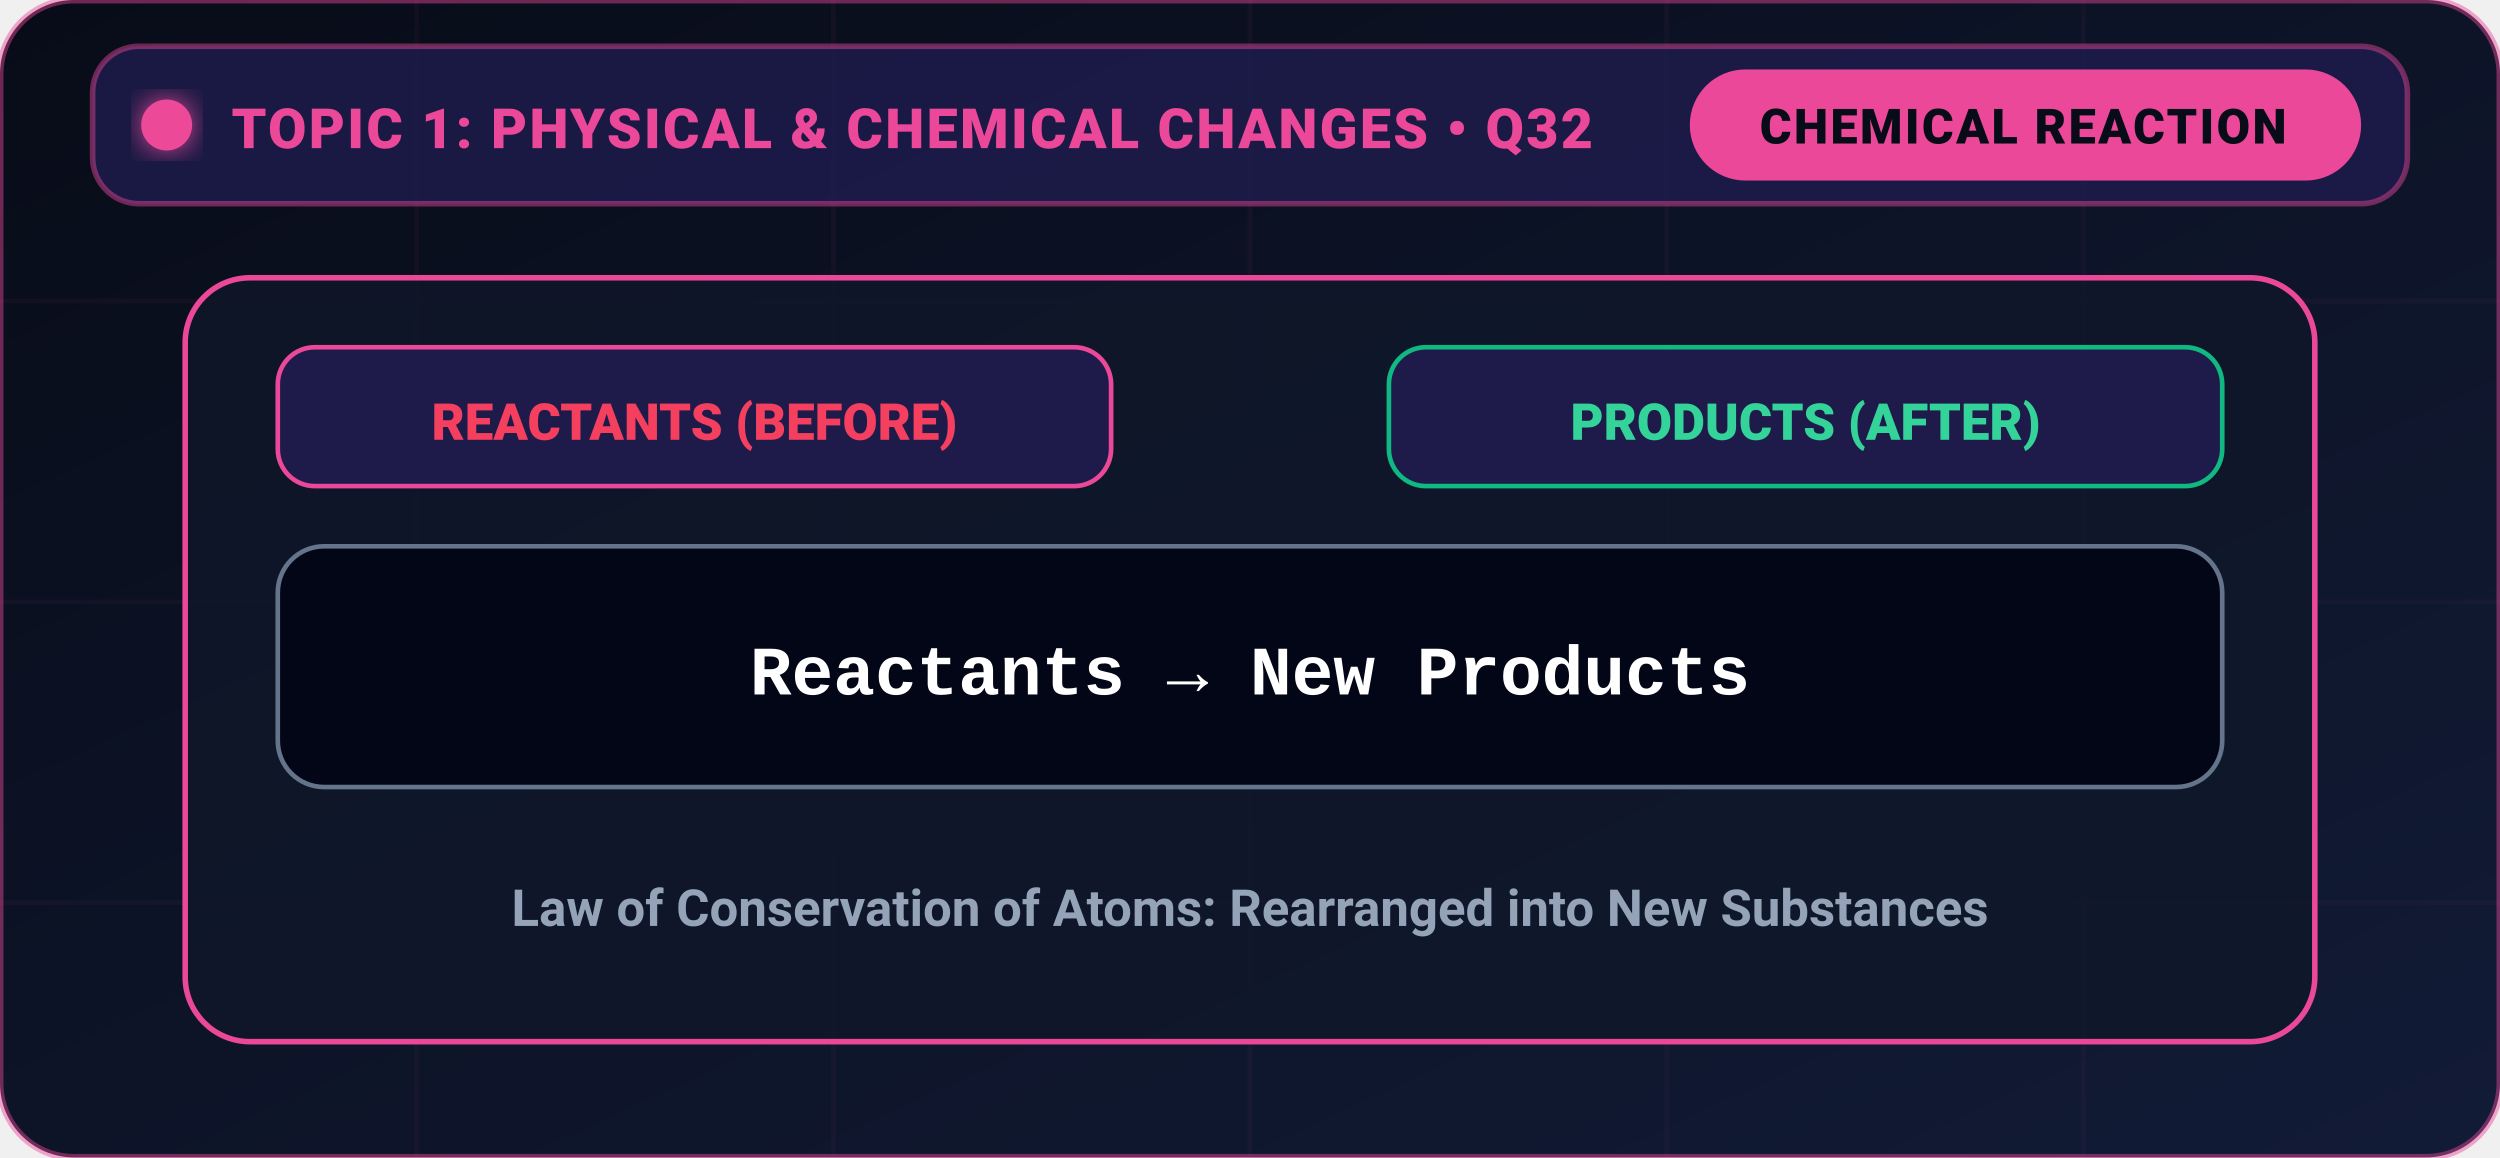
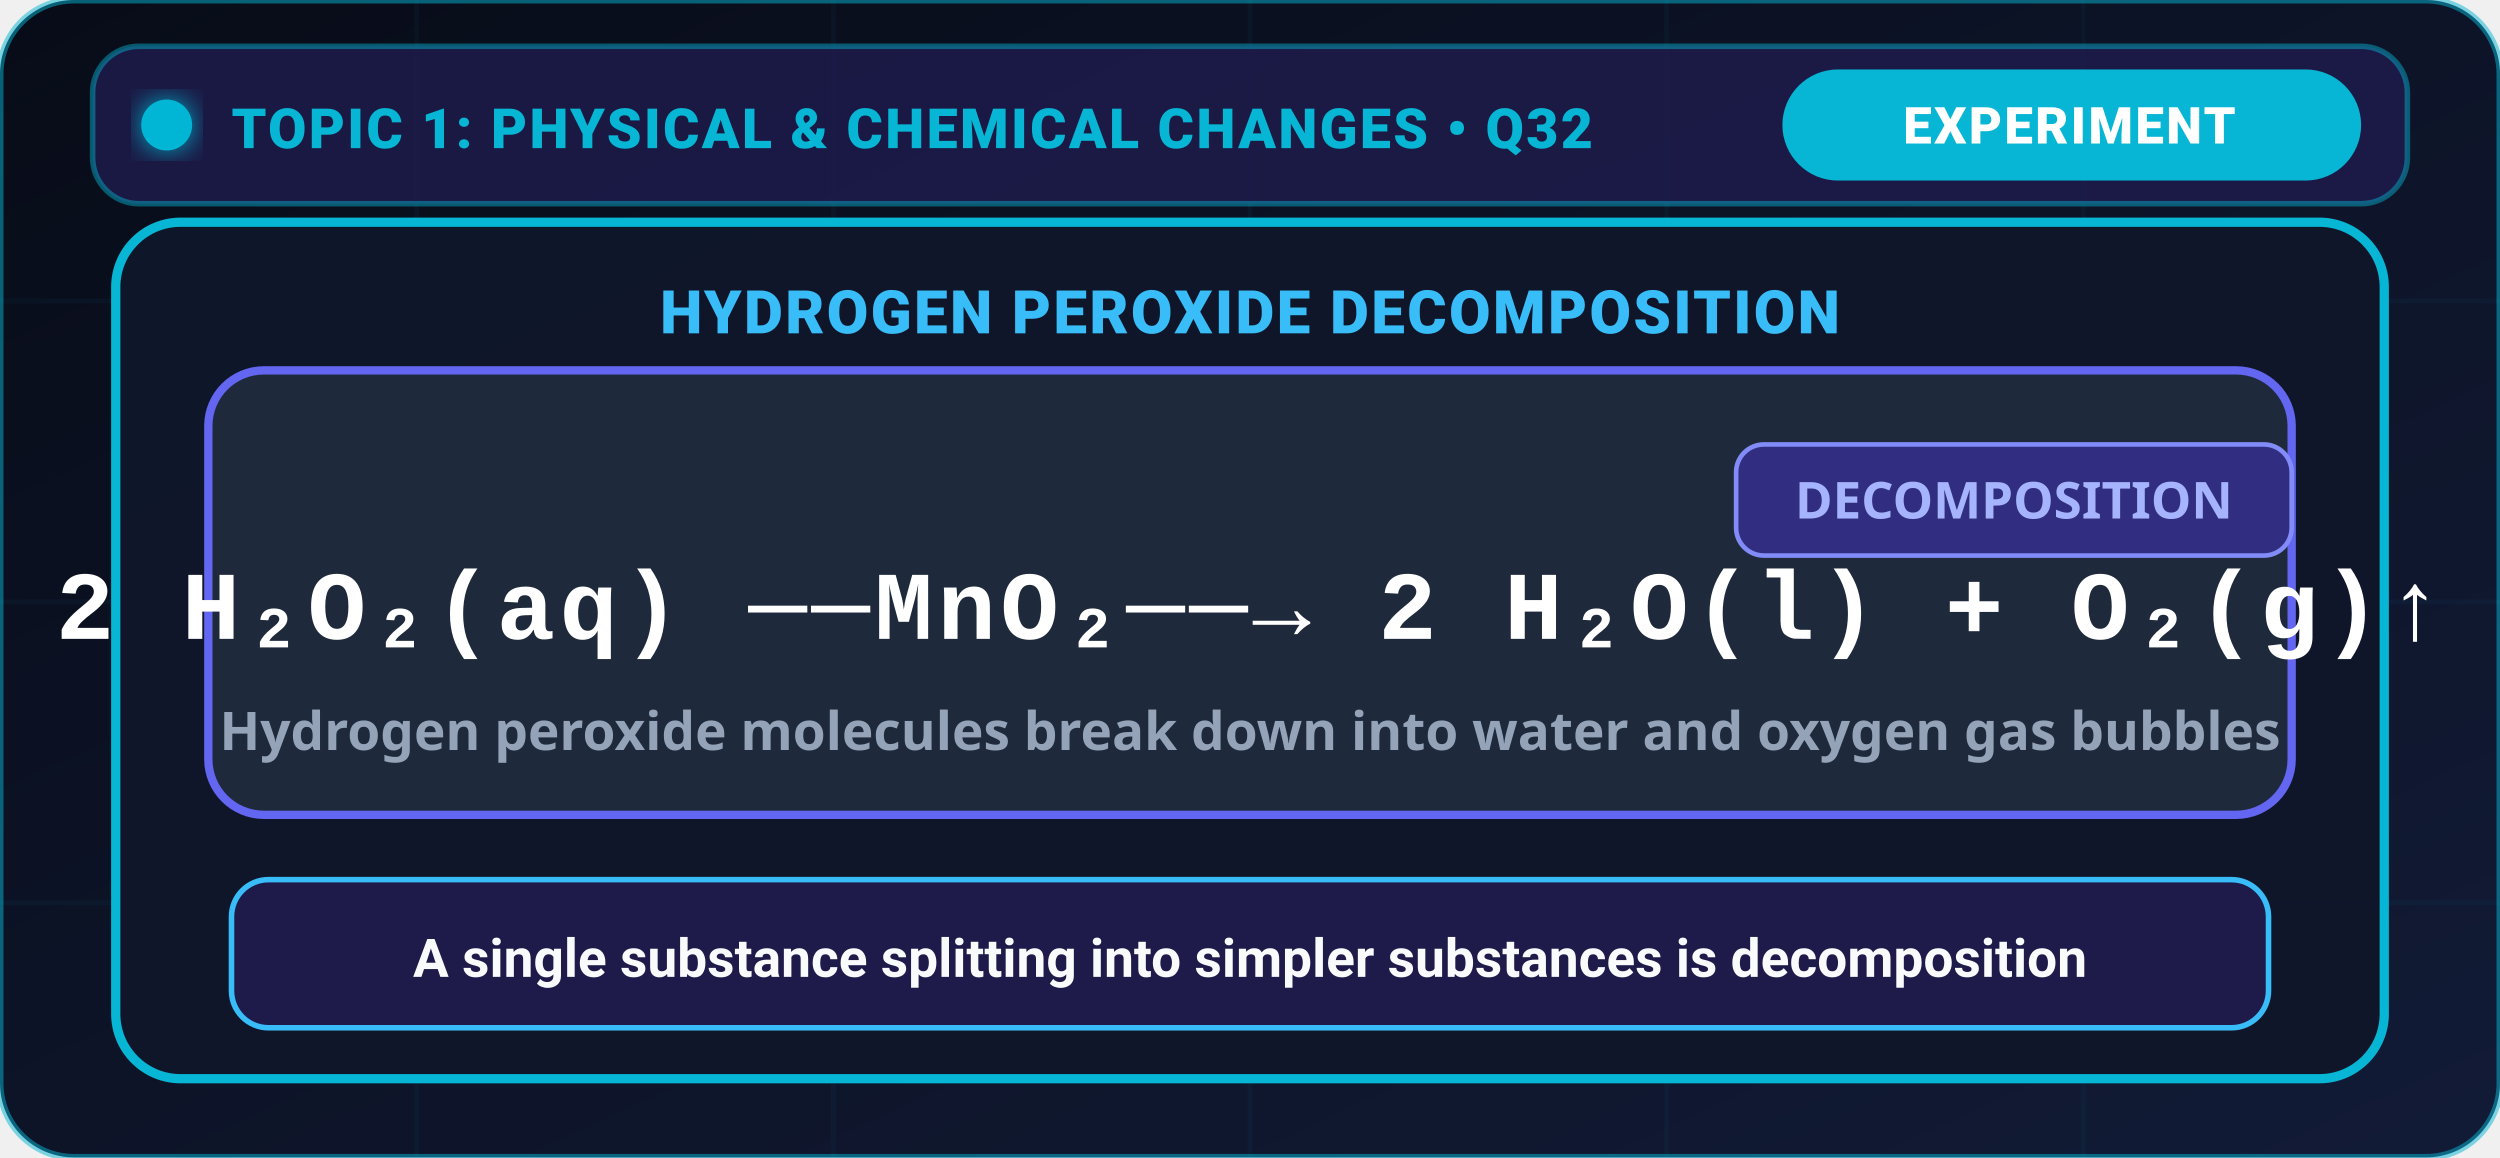
<svg xmlns="http://www.w3.org/2000/svg" viewBox="0 0 540 250" width="100%" height="100%">
  <defs>
-     <linearGradient id="bg_tf_1_32" x1="0%" y1="0%" x2="100%" y2="100%">
+     <linearGradient id="bg_t1_tf_32" x1="0%" y1="0%" x2="100%" y2="100%">
      <stop offset="0%" stop-color="#080c18" />
      <stop offset="50%" stop-color="#0d1428" />
      <stop offset="100%" stop-color="#121b36" />
    </linearGradient>
-     <filter id="glow_tf_1_32" x="-20%" y="-20%" width="140%" height="140%">
+     <filter id="glow_t1_tf_32" x="-20%" y="-20%" width="140%" height="140%">
      <feGaussianBlur stdDeviation="3" result="blur" />
      <feComposite in="SourceGraphic" in2="blur" operator="over" />
    </filter>
  </defs>
-   <rect width="540" height="250" rx="16" fill="url(#bg_tf_1_32)" stroke="#ec4899" stroke-width="1.5" stroke-opacity="0.45" />
-   <g opacity="0.04" stroke="#ec4899" stroke-width="1">
+   <rect width="540" height="250" rx="16" fill="url(#bg_t1_tf_32)" stroke="#06b6d4" stroke-width="1.5" stroke-opacity="0.5" />
+   <g opacity="0.04" stroke="#06b6d4" stroke-width="1">
    <line x1="90" y1="0" x2="90" y2="250" />
    <line x1="180" y1="0" x2="180" y2="250" />
    <line x1="270" y1="0" x2="270" y2="250" />
    <line x1="360" y1="0" x2="360" y2="250" />
    <line x1="450" y1="0" x2="450" y2="250" />
    <line x1="0" y1="65" x2="540" y2="65" />
    <line x1="0" y1="130" x2="540" y2="130" />
    <line x1="0" y1="195" x2="540" y2="195" />
  </g>
-   <rect x="20" y="10" width="500" height="34" rx="10" fill="#1e1b4b" fill-opacity="0.85" stroke="#ec4899" stroke-width="1.2" stroke-opacity="0.45" />
-   <circle cx="36" cy="27" r="5.5" fill="#ec4899" filter="url(#glow_tf_1_32)" />
-   <text x="50" y="32" fill="#ec4899" font-family="'Segoe UI', Roboto, sans-serif" font-size="12" font-weight="900" letter-spacing="0.5">TOPIC 1: PHYSICAL &amp; CHEMICAL CHANGES • Q32</text>
-   <rect x="365" y="15" width="145" height="24" rx="12" fill="#ec4899" />
-   <text x="437" y="31" fill="#080c18" font-family="'Segoe UI', Roboto, sans-serif" font-size="10.5" font-weight="900" text-anchor="middle" letter-spacing="0.5">CHEMICAL REACTION</text>
-   <rect x="40" y="60" width="460" height="165" rx="14" fill="#0f172a" fill-opacity="0.8" stroke="#ec4899" stroke-width="1.2" />
-   <rect x="60" y="75" width="180" height="30" rx="8" fill="#1e1b4b" stroke="#ec4899" stroke-width="1" />
-   <text x="150" y="95" fill="#f43f5e" font-family="'Segoe UI', Roboto, sans-serif" font-size="11" font-weight="800" text-anchor="middle">REACTANTS (BEFORE)</text>
-   <text x="270" y="138" fill="#facc15" font-family="'Segoe UI', Roboto, sans-serif" font-size="20" font-weight="900" text-anchor="middle">→</text>
-   <rect x="300" y="75" width="180" height="30" rx="8" fill="#1e1b4b" stroke="#10b981" stroke-width="1" />
-   <text x="390" y="95" fill="#34d399" font-family="'Segoe UI', Roboto, sans-serif" font-size="11" font-weight="800" text-anchor="middle">PRODUCTS (AFTER)</text>
-   <rect x="60" y="118" width="420" height="52" rx="10" fill="#020617" stroke="#64748b" stroke-width="1" />
-   <text x="270" y="150" fill="#ffffff" font-family="'Courier New', monospace" font-size="15" font-weight="900" text-anchor="middle">Reactants  →  New Products</text>
-   <text x="270" y="200" fill="#94a3b8" font-family="'Segoe UI', Roboto, sans-serif" font-size="11" font-weight="700" text-anchor="middle">Law of Conservation of Atoms: Rearranged into New Substances</text>
+   <rect x="20" y="10" width="500" height="34" rx="10" fill="#1e1b4b" fill-opacity="0.85" stroke="#06b6d4" stroke-width="1.2" stroke-opacity="0.45" />
+   <circle cx="36" cy="27" r="5.5" fill="#06b6d4" filter="url(#glow_t1_tf_32)" />
+   <text x="50" y="32" fill="#06b6d4" font-family="'Segoe UI', Roboto, sans-serif" font-size="12" font-weight="900" letter-spacing="0.5">TOPIC 1: PHYSICAL &amp; CHEMICAL CHANGES • Q32</text>
+   <rect x="385" y="15" width="125" height="24" rx="12" fill="#06b6d4" />
+   <text x="447" y="31" fill="#ffffff" font-family="'Segoe UI', Roboto, sans-serif" font-size="11" font-weight="900" text-anchor="middle" letter-spacing="0.5">EXPERIMENT</text>
+   <g transform="translate(25, 48)">
+     <rect x="0" y="0" width="490" height="185" rx="14" fill="#0f172a" fill-opacity="0.95" stroke="#06b6d4" stroke-width="2" />
+     <text x="245" y="24" fill="#38bdf8" font-family="'Segoe UI', Roboto, sans-serif" font-size="13" font-weight="900" text-anchor="middle" letter-spacing="0.5">
+       HYDROGEN PEROXIDE DECOMPOSITION
+     </text>
+     <g transform="translate(20, 32)">
+       <rect x="0" y="0" width="450" height="96" rx="12" fill="#1e293b" stroke="#6366f1" stroke-width="1.8" />
+       <rect x="330" y="16" width="120" height="24" rx="6" fill="#312e81" stroke="#818cf8" stroke-width="1" />
+       <text x="390" y="32" fill="#a5b4fc" font-family="sans-serif" font-size="11" font-weight="800" text-anchor="middle">DECOMPOSITION</text>
+       <text x="225" y="58" fill="#ffffff" font-family="'Consolas', 'Courier New', monospace" font-size="21" font-weight="900" text-anchor="middle" letter-spacing="1">
+         2 H₂O₂(aq)   ──MnO₂──→   2 H₂O(l)  +  O₂(g)↑
+       </text>
+       <text x="225" y="82" fill="#94a3b8" font-family="sans-serif" font-size="11.5" font-weight="600" text-anchor="middle">
+         Hydrogen peroxide molecules break down into water and oxygen gas bubbles
+       </text>
+     </g>
+     <g transform="translate(25, 142)">
+       <rect x="0" y="0" width="440" height="32" rx="8" fill="#1e1b4b" stroke="#38bdf8" stroke-width="1.2" />
+       <text x="220" y="21" fill="#f8fafc" font-family="'Segoe UI', Roboto, sans-serif" font-size="11.5" font-weight="700" text-anchor="middle">
+         A single substance splitting into simpler substances is decomposition
+       </text>
+     </g>
+   </g>
</svg>
